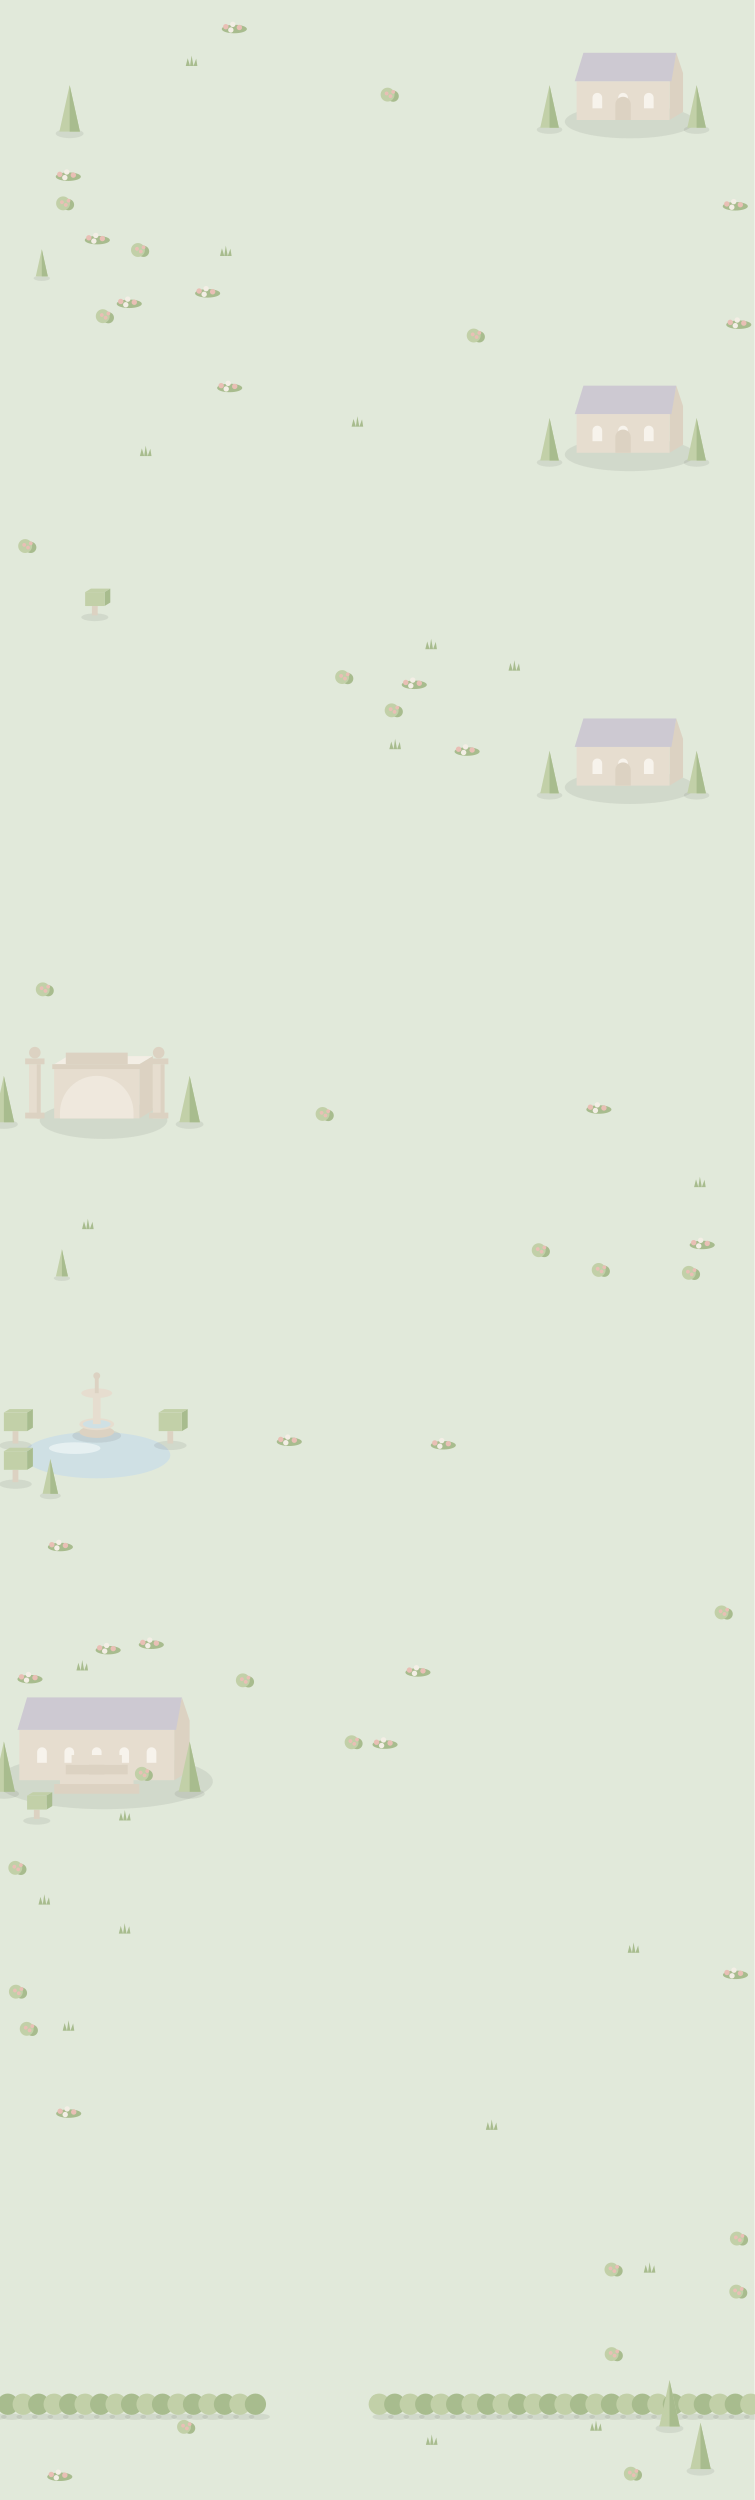
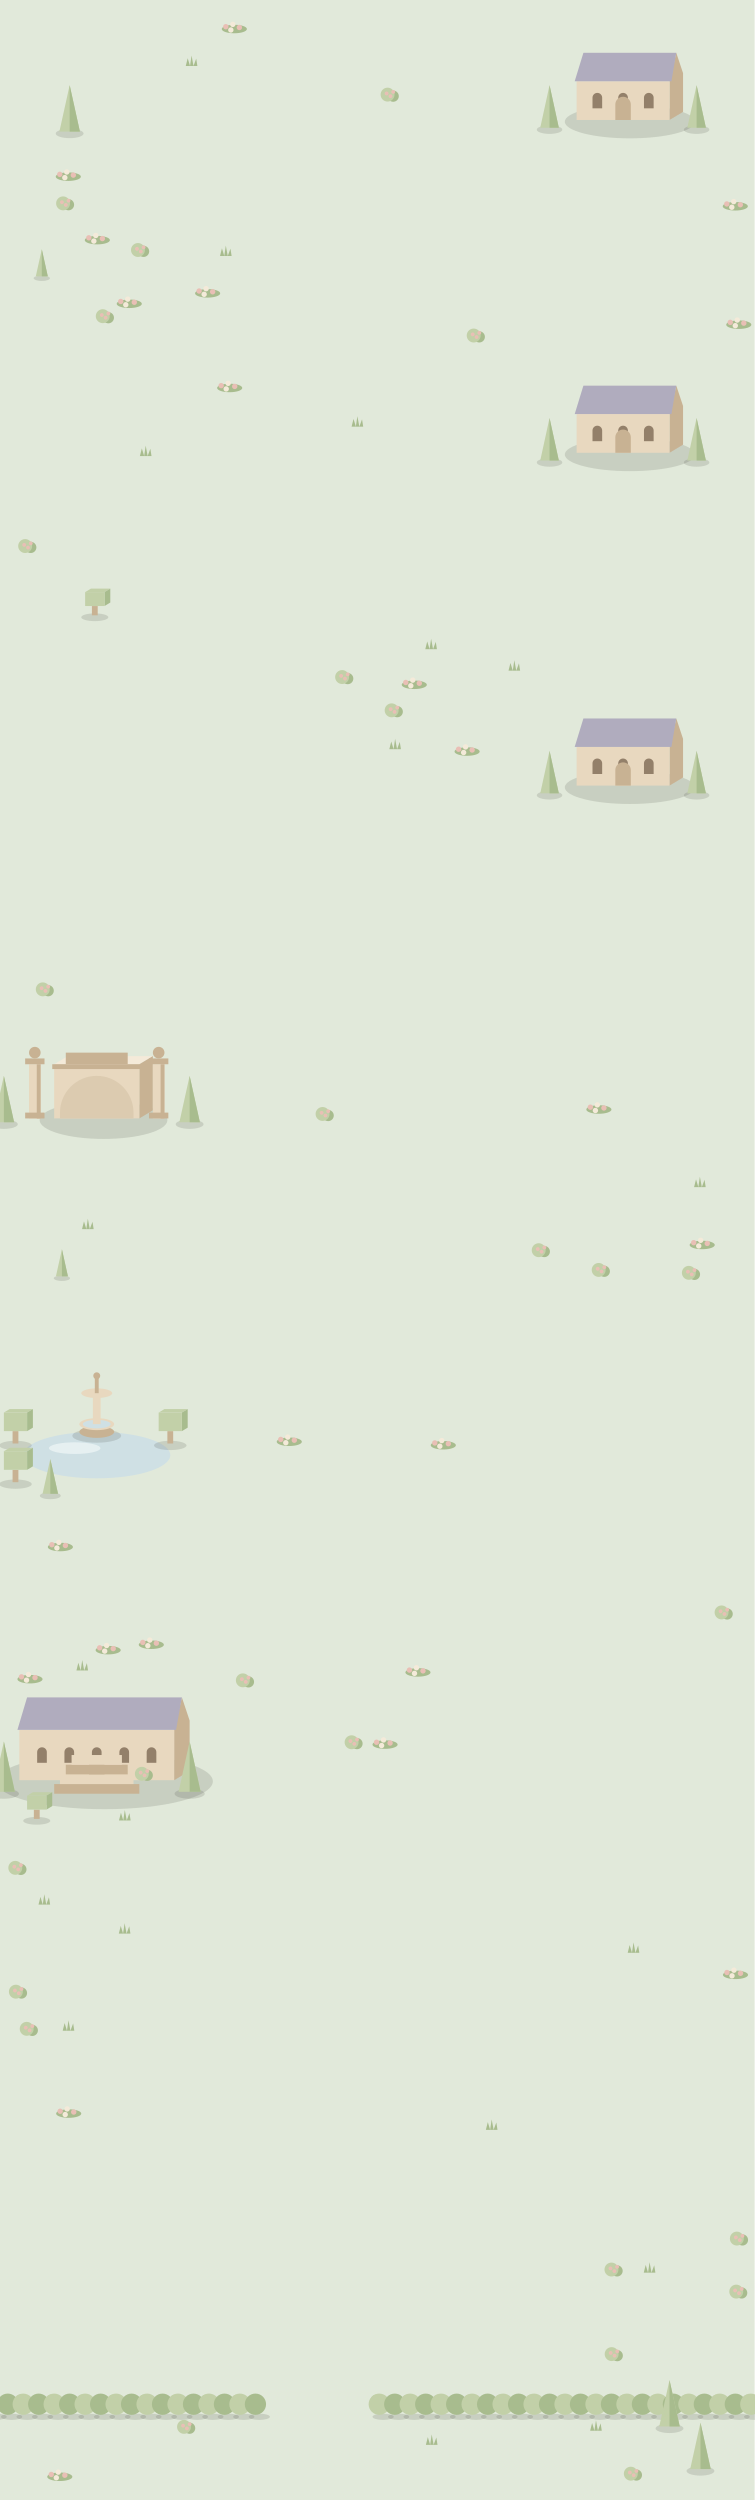
<svg xmlns="http://www.w3.org/2000/svg" viewBox="0 0 390 1292" width="390" height="1292" preserveAspectRatio="none" data-points="248,974 262,802 240,630 152,458 142,286 158,114" data-free="76.4,20.2 110.2,35.1 218.7,40.1 99.5,67.1 201.9,69.6 248.4,68.1 71,128.4 49.2,165 104.2,158.5 191.4,164.5 253,162.9 306.1,170.4 358.3,159.6 13.4,217 71.3,202.4 228.2,215.9 336.3,220.5 34.2,251.3 206.3,357.5 258.1,340.8 185.5,408.9 229.2,403.8 338.4,407.6 11.5,482.8 67.1,488.3 124.5,500.3 158.1,541.8 273.1,578.2 325.2,592.9 300.1,632.5 344.3,620.6 281.1,664.9 327.8,664.9 33.1,804 10,864.7 72.7,865.1 115.1,869.9 171.5,862 222.5,851.7 147.2,897.4 195.9,894.3 10,958.3 37,985.3 360.3,1002.1 36.7,1084.2 152.2,1090.4 21.6,1141.8 360.2,1172.3 324.5,1234.7 45.4,1268.5 101.7,1281.8 209.4,1274.7 255.8,1266.4 310.5,1278.4" data-glints="">
-   <style>.tint{fill:#e1e9da}.k-stone-far{fill:#efe8dd}.s-k-stone-far{stroke:#efe8dd}.k-stone-front{fill:#e6ddcf}.s-k-stone-front{stroke:#e6ddcf}.k-stone-side{fill:#dcd2c2}.s-k-stone-side{stroke:#dcd2c2}.k-stone-top{fill:#f3eee5}.s-k-stone-top{stroke:#f3eee5}.k-window{fill:#f7f3ec}.s-k-window{stroke:#f7f3ec}.k-tile{fill:#d9ae8e}.s-k-tile{stroke:#d9ae8e}.k-tile-2{fill:#c8957a}.s-k-tile-2{stroke:#c8957a}.k-slate{fill:#cdc9d2}.s-k-slate{stroke:#cdc9d2}.k-slate-2{fill:#b6b1bd}.s-k-slate-2{stroke:#b6b1bd}.k-leaf{fill:#c2d0a8}.s-k-leaf{stroke:#c2d0a8}.k-leaf-2{fill:#a8bc8e}.s-k-leaf-2{stroke:#a8bc8e}.k-water{fill:#cfe0e4}.s-k-water{stroke:#cfe0e4}.k-water-2{fill:#e9f2f3}.s-k-water-2{stroke:#e9f2f3}.k-shade{fill:rgba(35, 32, 28, .08)}.s-k-shade{stroke:rgba(35, 32, 28, .08)}.k-fruit{fill:#e9b97c}.s-k-fruit{stroke:#e9b97c}.k-hay{fill:#e6d9b8}.s-k-hay{stroke:#e6d9b8}.k-hay-2{fill:#d9c9a3}.s-k-hay-2{stroke:#d9c9a3}.k-field{fill:#e3d8ac}.s-k-field{stroke:#e3d8ac}.k-field-2{fill:#d4c694}.s-k-field-2{stroke:#d4c694}.k-crop{fill:#e9dba0}.s-k-crop{stroke:#e9dba0}.k-crop-2{fill:#d9c884}.s-k-crop-2{stroke:#d9c884}.k-gold{fill:#e2c25e}.s-k-gold{stroke:#e2c25e}.k-gold-2{fill:#ebd38a}.s-k-gold-2{stroke:#ebd38a}.k-awning{fill:#e7c98a}.s-k-awning{stroke:#e7c98a}.k-bloom{fill:#e9bfb5}.s-k-bloom{stroke:#e9bfb5}@media(prefers-color-scheme:dark){.tint{fill:#20261f}.k-stone-far{fill:#2c2721}.s-k-stone-far{stroke:#2c2721}.k-stone-front{fill:#373129}.s-k-stone-front{stroke:#373129}.k-stone-side{fill:#2d2823}.s-k-stone-side{stroke:#2d2823}.k-stone-top{fill:#433c33}.s-k-stone-top{stroke:#433c33}.k-window{fill:#8b7146}.s-k-window{stroke:#8b7146}.k-tile{fill:#5c4136}.s-k-tile{stroke:#5c4136}.k-tile-2{fill:#4b342b}.s-k-tile-2{stroke:#4b342b}.k-slate{fill:#3c3b42}.s-k-slate{stroke:#3c3b42}.k-slate-2{fill:#2f2e35}.s-k-slate-2{stroke:#2f2e35}.k-leaf{fill:#3f4b34}.s-k-leaf{stroke:#3f4b34}.k-leaf-2{fill:#33402a}.s-k-leaf-2{stroke:#33402a}.k-water{fill:#2a3a40}.s-k-water{stroke:#2a3a40}.k-water-2{fill:#354850}.s-k-water-2{stroke:#354850}.k-shade{fill:rgba(0, 0, 0, .28)}.s-k-shade{stroke:rgba(0, 0, 0, .28)}.k-fruit{fill:#8c6a44}.s-k-fruit{stroke:#8c6a44}.k-hay{fill:#58492f}.s-k-hay{stroke:#58492f}.k-hay-2{fill:#4a3d28}.s-k-hay-2{stroke:#4a3d28}.k-field{fill:#4a4430}.s-k-field{stroke:#4a4430}.k-field-2{fill:#403a27}.s-k-field-2{stroke:#403a27}.k-crop{fill:#55502f}.s-k-crop{stroke:#55502f}.k-crop-2{fill:#4a4528}.s-k-crop-2{stroke:#4a4528}.k-gold{fill:#8f7430}.s-k-gold{stroke:#8f7430}.k-gold-2{fill:#a3863c}.s-k-gold-2{stroke:#a3863c}.k-awning{fill:#7a6236}.s-k-awning{stroke:#7a6236}.k-bloom{fill:#7e5a52}.s-k-bloom{stroke:#7e5a52}}</style>
+   <style>.tint{fill:#e1e9da}.k-stone-far{fill:#dccbb0}.s-k-stone-far{stroke:#dccbb0}.k-stone-front{fill:#e8d8bf}.s-k-stone-front{stroke:#e8d8bf}.k-stone-side{fill:#c8b293}.s-k-stone-side{stroke:#c8b293}.k-stone-top{fill:#f4ead9}.s-k-stone-top{stroke:#f4ead9}.k-window{fill:#93806a}.s-k-window{stroke:#93806a}.k-tile{fill:#d98f69}.s-k-tile{stroke:#d98f69}.k-tile-2{fill:#b96f4f}.s-k-tile-2{stroke:#b96f4f}.k-slate{fill:#b0acbe}.s-k-slate{stroke:#b0acbe}.k-slate-2{fill:#938ea3}.s-k-slate-2{stroke:#938ea3}.k-leaf{fill:#c2d0a8}.s-k-leaf{stroke:#c2d0a8}.k-leaf-2{fill:#a8bc8e}.s-k-leaf-2{stroke:#a8bc8e}.k-water{fill:#cfe0e4}.s-k-water{stroke:#cfe0e4}.k-water-2{fill:#e9f2f3}.s-k-water-2{stroke:#e9f2f3}.k-shade{fill:rgba(35, 32, 28, .13)}.s-k-shade{stroke:rgba(35, 32, 28, .13)}.k-fruit{fill:#e9b97c}.s-k-fruit{stroke:#e9b97c}.k-hay{fill:#e6d9b8}.s-k-hay{stroke:#e6d9b8}.k-hay-2{fill:#d9c9a3}.s-k-hay-2{stroke:#d9c9a3}.k-field{fill:#e3d8ac}.s-k-field{stroke:#e3d8ac}.k-field-2{fill:#d4c694}.s-k-field-2{stroke:#d4c694}.k-crop{fill:#e9dba0}.s-k-crop{stroke:#e9dba0}.k-crop-2{fill:#d9c884}.s-k-crop-2{stroke:#d9c884}.k-gold{fill:#e2c25e}.s-k-gold{stroke:#e2c25e}.k-gold-2{fill:#ebd38a}.s-k-gold-2{stroke:#ebd38a}.k-awning{fill:#e7c98a}.s-k-awning{stroke:#e7c98a}.k-bloom{fill:#e9bfb5}.s-k-bloom{stroke:#e9bfb5}@media(prefers-color-scheme:dark){.tint{fill:#20261f}.k-stone-far{fill:#2c2721}.s-k-stone-far{stroke:#2c2721}.k-stone-front{fill:#373129}.s-k-stone-front{stroke:#373129}.k-stone-side{fill:#2d2823}.s-k-stone-side{stroke:#2d2823}.k-stone-top{fill:#433c33}.s-k-stone-top{stroke:#433c33}.k-window{fill:#8b7146}.s-k-window{stroke:#8b7146}.k-tile{fill:#5c4136}.s-k-tile{stroke:#5c4136}.k-tile-2{fill:#4b342b}.s-k-tile-2{stroke:#4b342b}.k-slate{fill:#3c3b42}.s-k-slate{stroke:#3c3b42}.k-slate-2{fill:#2f2e35}.s-k-slate-2{stroke:#2f2e35}.k-leaf{fill:#3f4b34}.s-k-leaf{stroke:#3f4b34}.k-leaf-2{fill:#33402a}.s-k-leaf-2{stroke:#33402a}.k-water{fill:#2a3a40}.s-k-water{stroke:#2a3a40}.k-water-2{fill:#354850}.s-k-water-2{stroke:#354850}.k-shade{fill:rgba(0, 0, 0, .28)}.s-k-shade{stroke:rgba(0, 0, 0, .28)}.k-fruit{fill:#8c6a44}.s-k-fruit{stroke:#8c6a44}.k-hay{fill:#58492f}.s-k-hay{stroke:#58492f}.k-hay-2{fill:#4a3d28}.s-k-hay-2{stroke:#4a3d28}.k-field{fill:#4a4430}.s-k-field{stroke:#4a4430}.k-field-2{fill:#403a27}.s-k-field-2{stroke:#403a27}.k-crop{fill:#55502f}.s-k-crop{stroke:#55502f}.k-crop-2{fill:#4a4528}.s-k-crop-2{stroke:#4a4528}.k-gold{fill:#8f7430}.s-k-gold{stroke:#8f7430}.k-gold-2{fill:#a3863c}.s-k-gold-2{stroke:#a3863c}.k-awning{fill:#7a6236}.s-k-awning{stroke:#7a6236}.k-bloom{fill:#7e5a52}.s-k-bloom{stroke:#7e5a52}}</style>
  <rect x="0" y="0" width="390" height="1292" class="tint" />
  <ellipse cx="121.1" cy="15" rx="6.5" ry="2.2" class="k-leaf-2" />
  <circle cx="116.7" cy="13.8" r="1.4" class="k-bloom" />
  <circle cx="120.3" cy="12.6" r="1.4" class="k-stone-top" />
  <circle cx="123.7" cy="14.2" r="1.4" class="k-bloom" />
  <circle cx="119.3" cy="15.5" r="1.4" class="k-stone-top" />
  <path d="M96 34.1L97 30.1L98.2 34.1L99 28.7L100 34.1L101.4 30.3L102 34.1Z" class="k-leaf-2" />
  <circle cx="203.2" cy="49.7" r="2.9" class="k-leaf-2" />
  <circle cx="200.3" cy="48.9" r="3.6" class="k-leaf" />
  <circle cx="199.8" cy="48.3" r="1" class="k-bloom" />
  <circle cx="203.2" cy="47.5" r="1" class="k-bloom" />
  <circle cx="201.8" cy="49.7" r="1" class="k-bloom" />
  <ellipse cx="325.5" cy="62.9" rx="33.6" ry="8.6" class="k-shade" />
  <path d="M346 62 L346 42 L349.5 27.3 L353 37.8 L353 57.8Z" class="k-stone-side" />
  <rect x="298" y="42" width="48" height="20" class="k-stone-front" />
  <path d="M297 42 L347 42 L349.5 27.3 L301.5 27.3Z" class="k-slate" />
  <path d="M306.2 56V50.5a2.5 2.5 0 0 1 5 0V56Z" data-lamp="" class="k-window" />
  <path d="M319.5 56V50.5a2.5 2.5 0 0 1 5 0V56Z" data-lamp="" class="k-window" />
  <path d="M332.8 56V50.5a2.5 2.5 0 0 1 5 0V56Z" data-lamp="" class="k-window" />
  <path d="M318 62V54a4 4 0 0 1 8 0V62Z" class="k-stone-side" />
  <g data-sway="284">
    <ellipse cx="284" cy="67" rx="6.6" ry="2.2" class="k-shade" />
    <path d="M279.2 66 L284 44 L288.8 66Z" class="k-leaf" />
    <path d="M284 66 L284 44 L288.8 66Z" class="k-leaf-2" />
  </g>
  <g data-sway="360">
    <ellipse cx="360" cy="67" rx="6.6" ry="2.2" class="k-shade" />
    <path d="M355.2 66 L360 44 L364.8 66Z" class="k-leaf" />
    <path d="M360 66 L360 44 L364.8 66Z" class="k-leaf-2" />
  </g>
  <g data-sway="36">
    <ellipse cx="36" cy="69" rx="7.2" ry="2.4" class="k-shade" />
    <path d="M30.7 68 L36 44 L41.3 68Z" class="k-leaf" />
    <path d="M36 68 L36 44 L41.3 68Z" class="k-leaf-2" />
  </g>
  <ellipse cx="35.3" cy="91.3" rx="6.5" ry="2.2" class="k-leaf-2" />
  <circle cx="30.9" cy="90.1" r="1.4" class="k-bloom" />
  <circle cx="34.5" cy="88.9" r="1.4" class="k-stone-top" />
  <circle cx="37.9" cy="90.5" r="1.4" class="k-bloom" />
  <circle cx="33.5" cy="91.8" r="1.4" class="k-stone-top" />
  <ellipse cx="380" cy="106.6" rx="6.5" ry="2.2" class="k-leaf-2" />
  <circle cx="375.6" cy="105.4" r="1.4" class="k-bloom" />
  <circle cx="379.2" cy="104.2" r="1.4" class="k-stone-top" />
  <circle cx="382.6" cy="105.8" r="1.4" class="k-bloom" />
  <circle cx="378.2" cy="107.1" r="1.4" class="k-stone-top" />
  <circle cx="35.4" cy="105.8" r="2.9" class="k-leaf-2" />
  <circle cx="32.6" cy="105.1" r="3.6" class="k-leaf" />
  <circle cx="32" cy="104.5" r="1" class="k-bloom" />
  <circle cx="35.4" cy="103.7" r="1" class="k-bloom" />
  <circle cx="34" cy="105.9" r="1" class="k-bloom" />
  <ellipse cx="50.3" cy="124.1" rx="6.5" ry="2.2" class="k-leaf-2" />
  <circle cx="45.9" cy="122.9" r="1.4" class="k-bloom" />
  <circle cx="49.5" cy="121.7" r="1.4" class="k-stone-top" />
  <circle cx="52.9" cy="123.3" r="1.4" class="k-bloom" />
  <circle cx="48.5" cy="124.6" r="1.4" class="k-stone-top" />
  <path d="M113.7 132.3L114.7 128.3L115.9 132.3L116.7 126.9L117.7 132.3L119.1 128.5L119.7 132.3Z" class="k-leaf-2" />
  <circle cx="74.2" cy="129.9" r="2.9" class="k-leaf-2" />
  <circle cx="71.3" cy="129.2" r="3.6" class="k-leaf" />
  <circle cx="70.8" cy="128.6" r="1" class="k-bloom" />
  <circle cx="74.2" cy="127.8" r="1" class="k-bloom" />
  <circle cx="72.8" cy="130" r="1" class="k-bloom" />
  <g data-sway="21.6">
    <ellipse cx="21.6" cy="143.8" rx="4.2" ry="1.4" class="k-shade" />
    <path d="M18.5 142.8 L21.6 128.8 L24.7 142.8Z" class="k-leaf" />
    <path d="M21.6 142.8 L21.6 128.8 L24.7 142.8Z" class="k-leaf-2" />
  </g>
  <ellipse cx="107.3" cy="151.6" rx="6.5" ry="2.2" class="k-leaf-2" />
  <circle cx="102.9" cy="150.4" r="1.4" class="k-bloom" />
  <circle cx="106.5" cy="149.2" r="1.4" class="k-stone-top" />
  <circle cx="109.9" cy="150.8" r="1.4" class="k-bloom" />
  <circle cx="105.5" cy="152.1" r="1.4" class="k-stone-top" />
  <ellipse cx="66.8" cy="157" rx="6.5" ry="2.2" class="k-leaf-2" />
  <circle cx="62.4" cy="155.8" r="1.4" class="k-bloom" />
  <circle cx="66" cy="154.6" r="1.4" class="k-stone-top" />
  <circle cx="69.4" cy="156.2" r="1.4" class="k-bloom" />
  <circle cx="65" cy="157.5" r="1.4" class="k-stone-top" />
  <circle cx="56" cy="164.2" r="2.9" class="k-leaf-2" />
  <circle cx="53.1" cy="163.4" r="3.6" class="k-leaf" />
  <circle cx="52.6" cy="162.8" r="1" class="k-bloom" />
  <circle cx="56" cy="162" r="1" class="k-bloom" />
  <circle cx="54.6" cy="164.2" r="1" class="k-bloom" />
  <ellipse cx="381.8" cy="167.8" rx="6.5" ry="2.2" class="k-leaf-2" />
  <circle cx="377.4" cy="166.6" r="1.4" class="k-bloom" />
  <circle cx="381" cy="165.4" r="1.4" class="k-stone-top" />
  <circle cx="384.4" cy="167" r="1.4" class="k-bloom" />
  <circle cx="380" cy="168.3" r="1.4" class="k-stone-top" />
  <circle cx="247.7" cy="174.1" r="2.9" class="k-leaf-2" />
  <circle cx="244.8" cy="173.4" r="3.6" class="k-leaf" />
  <circle cx="244.3" cy="172.8" r="1" class="k-bloom" />
  <circle cx="247.7" cy="172" r="1" class="k-bloom" />
  <circle cx="246.3" cy="174.2" r="1" class="k-bloom" />
  <ellipse cx="118.7" cy="200.5" rx="6.5" ry="2.2" class="k-leaf-2" />
  <circle cx="114.3" cy="199.3" r="1.4" class="k-bloom" />
  <circle cx="117.9" cy="198.1" r="1.4" class="k-stone-top" />
  <circle cx="121.3" cy="199.7" r="1.4" class="k-bloom" />
  <circle cx="116.9" cy="201" r="1.4" class="k-stone-top" />
  <path d="M181.7 220.5L182.7 216.5L183.9 220.5L184.7 215.1L185.7 220.5L187.1 216.7L187.7 220.5Z" class="k-leaf-2" />
  <ellipse cx="325.5" cy="234.9" rx="33.6" ry="8.6" class="k-shade" />
  <path d="M346 234 L346 214 L349.5 199.3 L353 209.8 L353 229.8Z" class="k-stone-side" />
  <rect x="298" y="214" width="48" height="20" class="k-stone-front" />
  <path d="M297 214 L347 214 L349.5 199.3 L301.5 199.3Z" class="k-slate" />
  <path d="M306.2 228V222.5a2.5 2.5 0 0 1 5 0V228Z" data-lamp="" class="k-window" />
  <path d="M319.5 228V222.5a2.5 2.5 0 0 1 5 0V228Z" data-lamp="" class="k-window" />
  <path d="M332.8 228V222.5a2.5 2.5 0 0 1 5 0V228Z" data-lamp="" class="k-window" />
  <path d="M318 234V226a4 4 0 0 1 8 0V234Z" class="k-stone-side" />
  <path d="M72.3 235.7L73.3 231.7L74.5 235.7L75.3 230.3L76.3 235.7L77.7 231.9L78.3 235.7Z" class="k-leaf-2" />
  <g data-sway="284">
    <ellipse cx="284" cy="239" rx="6.6" ry="2.2" class="k-shade" />
    <path d="M279.2 238 L284 216 L288.8 238Z" class="k-leaf" />
    <path d="M284 238 L284 216 L288.8 238Z" class="k-leaf-2" />
  </g>
  <g data-sway="360">
    <ellipse cx="360" cy="239" rx="6.6" ry="2.2" class="k-shade" />
    <path d="M355.2 238 L360 216 L364.8 238Z" class="k-leaf" />
    <path d="M360 238 L360 216 L364.8 238Z" class="k-leaf-2" />
  </g>
  <circle cx="15.9" cy="282.9" r="2.9" class="k-leaf-2" />
  <circle cx="13" cy="282.2" r="3.6" class="k-leaf" />
  <circle cx="12.5" cy="281.6" r="1" class="k-bloom" />
  <circle cx="15.9" cy="280.8" r="1" class="k-bloom" />
  <circle cx="14.5" cy="283" r="1" class="k-bloom" />
  <ellipse cx="49" cy="319" rx="7" ry="2" class="k-shade" />
  <rect x="47.5" y="313.2" width="3" height="4.8" class="k-stone-side" />
  <path d="M44 306 L54 306 L57 304.2 L47 304.2Z" class="k-leaf" />
  <path d="M54 313.2 L54 306 L57 304.2 L57 311.4Z" class="k-leaf-2" />
  <rect x="44" y="306" width="10" height="7.2" class="k-leaf" />
  <path d="M219.8 335.5L220.8 331.5L222 335.5L222.8 330.1L223.8 335.5L225.2 331.7L225.8 335.5Z" class="k-leaf-2" />
  <path d="M262.8 346.6L263.8 342.6L265 346.6L265.8 341.2L266.8 346.6L268.2 342.8L268.8 346.6Z" class="k-leaf-2" />
  <circle cx="179.7" cy="350.7" r="2.9" class="k-leaf-2" />
  <circle cx="176.8" cy="349.9" r="3.6" class="k-leaf" />
  <circle cx="176.3" cy="349.3" r="1" class="k-bloom" />
  <circle cx="179.7" cy="348.5" r="1" class="k-bloom" />
  <circle cx="178.3" cy="350.7" r="1" class="k-bloom" />
  <ellipse cx="214.1" cy="353.9" rx="6.5" ry="2.2" class="k-leaf-2" />
  <circle cx="209.7" cy="352.7" r="1.4" class="k-bloom" />
  <circle cx="213.3" cy="351.5" r="1.4" class="k-stone-top" />
  <circle cx="216.7" cy="353.1" r="1.4" class="k-bloom" />
  <circle cx="212.3" cy="354.4" r="1.4" class="k-stone-top" />
  <circle cx="205.3" cy="367.8" r="2.9" class="k-leaf-2" />
  <circle cx="202.4" cy="367.1" r="3.6" class="k-leaf" />
  <circle cx="201.9" cy="366.5" r="1" class="k-bloom" />
  <circle cx="205.3" cy="365.7" r="1" class="k-bloom" />
  <circle cx="203.9" cy="367.9" r="1" class="k-bloom" />
  <path d="M201.2 387.2L202.2 383.2L203.4 387.2L204.2 381.8L205.2 387.2L206.6 383.4L207.2 387.2Z" class="k-leaf-2" />
  <ellipse cx="241.4" cy="388.4" rx="6.5" ry="2.2" class="k-leaf-2" />
  <circle cx="237" cy="387.2" r="1.4" class="k-bloom" />
  <circle cx="240.6" cy="386" r="1.4" class="k-stone-top" />
  <circle cx="244" cy="387.6" r="1.4" class="k-bloom" />
  <circle cx="239.6" cy="388.9" r="1.4" class="k-stone-top" />
  <ellipse cx="325.5" cy="406.9" rx="33.6" ry="8.6" class="k-shade" />
  <path d="M346 406 L346 386 L349.5 371.3 L353 381.8 L353 401.8Z" class="k-stone-side" />
  <rect x="298" y="386" width="48" height="20" class="k-stone-front" />
  <path d="M297 386 L347 386 L349.5 371.3 L301.5 371.3Z" class="k-slate" />
  <path d="M306.2 400V394.5a2.5 2.5 0 0 1 5 0V400Z" data-lamp="" class="k-window" />
  <path d="M319.5 400V394.5a2.5 2.5 0 0 1 5 0V400Z" data-lamp="" class="k-window" />
  <path d="M332.8 400V394.5a2.5 2.5 0 0 1 5 0V400Z" data-lamp="" class="k-window" />
  <path d="M318 406V398a4 4 0 0 1 8 0V406Z" class="k-stone-side" />
  <g data-sway="284">
    <ellipse cx="284" cy="411" rx="6.6" ry="2.2" class="k-shade" />
    <path d="M279.2 410 L284 388 L288.8 410Z" class="k-leaf" />
    <path d="M284 410 L284 388 L288.8 410Z" class="k-leaf-2" />
  </g>
  <g data-sway="360">
    <ellipse cx="360" cy="411" rx="6.6" ry="2.2" class="k-shade" />
    <path d="M355.2 410 L360 388 L364.8 410Z" class="k-leaf" />
    <path d="M360 410 L360 388 L364.8 410Z" class="k-leaf-2" />
  </g>
  <circle cx="24.9" cy="512" r="2.9" class="k-leaf-2" />
  <circle cx="22.1" cy="511.3" r="3.6" class="k-leaf" />
  <circle cx="21.5" cy="510.7" r="1" class="k-bloom" />
  <circle cx="24.9" cy="509.9" r="1" class="k-bloom" />
  <circle cx="23.5" cy="512.1" r="1" class="k-bloom" />
  <ellipse cx="309.5" cy="573.4" rx="6.5" ry="2.2" class="k-leaf-2" />
  <circle cx="305.1" cy="572.2" r="1.4" class="k-bloom" />
  <circle cx="308.7" cy="571" r="1.4" class="k-stone-top" />
  <circle cx="312.1" cy="572.6" r="1.4" class="k-bloom" />
  <circle cx="307.7" cy="573.9" r="1.4" class="k-stone-top" />
  <ellipse cx="53.5" cy="578.9" rx="33" ry="9.7" class="k-shade" />
  <path d="M28 550 L72 550 L79 545.8 L35 545.8Z" class="k-stone-top" />
  <path d="M72 578 L72 550 L79 545.8 L79 573.8Z" class="k-stone-side" />
  <rect x="28" y="550" width="44" height="28" class="k-stone-front" />
  <rect x="27" y="550" width="46" height="2.5" class="k-stone-side" />
  <path d="M31 578V575A19 19 0 0 1 69 575V578Z" class="k-stone-far" />
  <rect x="15" y="550" width="6" height="28" class="k-stone-front" />
  <rect x="19" y="550" width="2" height="28" class="k-stone-side" />
  <rect x="13" y="547" width="10" height="3" class="k-stone-side" />
  <rect x="13" y="575" width="10" height="3" class="k-stone-side" />
  <circle cx="18" cy="544" r="3" class="k-stone-side" />
  <rect x="79" y="550" width="6" height="28" class="k-stone-front" />
  <rect x="83" y="550" width="2" height="28" class="k-stone-side" />
  <rect x="77" y="547" width="10" height="3" class="k-stone-side" />
  <rect x="77" y="575" width="10" height="3" class="k-stone-side" />
  <circle cx="82" cy="544" r="3" class="k-stone-side" />
  <rect x="34" y="544" width="32" height="6" class="k-stone-side" />
  <circle cx="169.6" cy="576.5" r="2.9" class="k-leaf-2" />
  <circle cx="166.7" cy="575.7" r="3.6" class="k-leaf" />
  <circle cx="166.2" cy="575.1" r="1" class="k-bloom" />
  <circle cx="169.6" cy="574.3" r="1" class="k-bloom" />
  <circle cx="168.2" cy="576.5" r="1" class="k-bloom" />
  <g data-sway="2">
    <ellipse cx="2" cy="581" rx="7.2" ry="2.4" class="k-shade" />
    <path d="M-3.3 580 L2 556 L7.3 580Z" class="k-leaf" />
    <path d="M2 580 L2 556 L7.3 580Z" class="k-leaf-2" />
  </g>
  <g data-sway="98">
    <ellipse cx="98" cy="581" rx="7.2" ry="2.4" class="k-shade" />
    <path d="M92.7 580 L98 556 L103.3 580Z" class="k-leaf" />
    <path d="M98 580 L98 556 L103.3 580Z" class="k-leaf-2" />
  </g>
  <path d="M358.7 613.5L359.7 609.5L360.9 613.5L361.7 608.1L362.7 613.5L364.1 609.7L364.7 613.5Z" class="k-leaf-2" />
  <path d="M42.4 635.2L43.4 631.2L44.6 635.2L45.4 629.8L46.4 635.2L47.8 631.4L48.4 635.2Z" class="k-leaf-2" />
  <ellipse cx="362.9" cy="643.4" rx="6.5" ry="2.2" class="k-leaf-2" />
  <circle cx="358.5" cy="642.2" r="1.4" class="k-bloom" />
  <circle cx="362.1" cy="641" r="1.4" class="k-stone-top" />
  <circle cx="365.5" cy="642.6" r="1.4" class="k-bloom" />
  <circle cx="361.1" cy="643.9" r="1.4" class="k-stone-top" />
  <circle cx="281.3" cy="646.8" r="2.9" class="k-leaf-2" />
  <circle cx="278.4" cy="646.1" r="3.6" class="k-leaf" />
  <circle cx="277.9" cy="645.5" r="1" class="k-bloom" />
  <circle cx="281.3" cy="644.7" r="1" class="k-bloom" />
  <circle cx="279.9" cy="646.9" r="1" class="k-bloom" />
  <g data-sway="32">
    <ellipse cx="32" cy="660.6" rx="4.2" ry="1.4" class="k-shade" />
    <path d="M28.9 659.6 L32 645.6 L35.1 659.6Z" class="k-leaf" />
    <path d="M32 659.6 L32 645.6 L35.1 659.6Z" class="k-leaf-2" />
  </g>
  <circle cx="312.3" cy="657" r="2.9" class="k-leaf-2" />
  <circle cx="309.4" cy="656.3" r="3.6" class="k-leaf" />
  <circle cx="308.9" cy="655.7" r="1" class="k-bloom" />
  <circle cx="312.3" cy="654.9" r="1" class="k-bloom" />
  <circle cx="310.9" cy="657.1" r="1" class="k-bloom" />
  <circle cx="358.9" cy="658.6" r="2.9" class="k-leaf-2" />
  <circle cx="356" cy="657.8" r="3.6" class="k-leaf" />
  <circle cx="355.5" cy="657.2" r="1" class="k-bloom" />
  <circle cx="358.9" cy="656.4" r="1" class="k-bloom" />
  <circle cx="357.5" cy="658.6" r="1" class="k-bloom" />
  <g data-lake="50 752 38 12">
    <ellipse cx="50" cy="752" rx="38" ry="12" class="k-water" />
    <ellipse data-flow="" cx="38.6" cy="748.4" rx="13.3" ry="3" class="k-water-2" opacity="0.9" />
  </g>
  <ellipse cx="50" cy="742" rx="12.6" ry="3.6" class="k-shade" />
  <ellipse cx="50" cy="740" rx="9" ry="3.1" class="k-stone-side" />
  <ellipse cx="50" cy="736" rx="9" ry="3.1" class="k-stone-front" />
  <ellipse cx="50" cy="736" rx="7.2" ry="2.2" class="k-water" />
  <rect x="48" y="720" width="4" height="16" class="k-stone-front" />
  <ellipse cx="50" cy="720" rx="8" ry="2.5" class="k-stone-front" />
  <rect x="49" y="712" width="2" height="8" class="k-stone-side" />
  <circle cx="50" cy="711" r="1.8" class="k-stone-side" />
  <ellipse cx="149.5" cy="745.1" rx="6.5" ry="2.2" class="k-leaf-2" />
  <circle cx="145.1" cy="743.9" r="1.4" class="k-bloom" />
  <circle cx="148.7" cy="742.7" r="1.4" class="k-stone-top" />
  <circle cx="152.1" cy="744.3" r="1.4" class="k-bloom" />
  <circle cx="147.7" cy="745.6" r="1.4" class="k-stone-top" />
  <ellipse cx="8" cy="747" rx="8.4" ry="2.4" class="k-shade" />
  <rect x="6.5" y="739.6" width="3" height="6.4" class="k-stone-side" />
  <path d="M2 730 L14 730 L17 728.2 L5 728.2Z" class="k-leaf" />
  <path d="M14 739.6 L14 730 L17 728.2 L17 737.8Z" class="k-leaf-2" />
  <rect x="2" y="730" width="12" height="9.6" class="k-leaf" />
  <ellipse cx="88" cy="747" rx="8.4" ry="2.4" class="k-shade" />
  <rect x="86.5" y="739.6" width="3" height="6.4" class="k-stone-side" />
  <path d="M82 730 L94 730 L97 728.2 L85 728.2Z" class="k-leaf" />
  <path d="M94 739.6 L94 730 L97 728.2 L97 737.8Z" class="k-leaf-2" />
  <rect x="82" y="730" width="12" height="9.6" class="k-leaf" />
  <ellipse cx="229.1" cy="746.9" rx="6.5" ry="2.2" class="k-leaf-2" />
  <circle cx="224.7" cy="745.7" r="1.4" class="k-bloom" />
  <circle cx="228.3" cy="744.5" r="1.4" class="k-stone-top" />
  <circle cx="231.7" cy="746.1" r="1.4" class="k-bloom" />
  <circle cx="227.3" cy="747.4" r="1.4" class="k-stone-top" />
  <ellipse cx="8" cy="767" rx="8.4" ry="2.4" class="k-shade" />
  <rect x="6.5" y="759.6" width="3" height="6.4" class="k-stone-side" />
  <path d="M2 750 L14 750 L17 748.2 L5 748.2Z" class="k-leaf" />
  <path d="M14 759.6 L14 750 L17 748.2 L17 757.8Z" class="k-leaf-2" />
  <rect x="2" y="750" width="12" height="9.6" class="k-leaf" />
  <g data-sway="26">
    <ellipse cx="26" cy="773" rx="5.4" ry="1.8" class="k-shade" />
    <path d="M22 772 L26 754 L30 772Z" class="k-leaf" />
    <path d="M26 772 L26 754 L30 772Z" class="k-leaf-2" />
  </g>
  <ellipse cx="31.2" cy="799.5" rx="6.5" ry="2.2" class="k-leaf-2" />
  <circle cx="26.8" cy="798.3" r="1.4" class="k-bloom" />
  <circle cx="30.4" cy="797.1" r="1.4" class="k-stone-top" />
  <circle cx="33.8" cy="798.7" r="1.4" class="k-bloom" />
  <circle cx="29.4" cy="800" r="1.4" class="k-stone-top" />
  <circle cx="375.8" cy="834.1" r="2.9" class="k-leaf-2" />
  <circle cx="372.9" cy="833.3" r="3.6" class="k-leaf" />
  <circle cx="372.4" cy="832.7" r="1" class="k-bloom" />
  <circle cx="375.8" cy="831.9" r="1" class="k-bloom" />
  <circle cx="374.4" cy="834.1" r="1" class="k-bloom" />
  <ellipse cx="78.2" cy="850" rx="6.5" ry="2.2" class="k-leaf-2" />
  <circle cx="73.8" cy="848.8" r="1.4" class="k-bloom" />
  <circle cx="77.4" cy="847.6" r="1.4" class="k-stone-top" />
  <circle cx="80.8" cy="849.2" r="1.4" class="k-bloom" />
  <circle cx="76.4" cy="850.5" r="1.4" class="k-stone-top" />
  <ellipse cx="55.9" cy="852.8" rx="6.5" ry="2.2" class="k-leaf-2" />
  <circle cx="51.5" cy="851.6" r="1.4" class="k-bloom" />
  <circle cx="55.1" cy="850.4" r="1.4" class="k-stone-top" />
  <circle cx="58.5" cy="852" r="1.4" class="k-bloom" />
  <circle cx="54.1" cy="853.3" r="1.4" class="k-stone-top" />
  <path d="M39.5 863.3L40.5 859.3L41.7 863.3L42.5 857.9L43.5 863.3L44.9 859.5L45.5 863.3Z" class="k-leaf-2" />
  <ellipse cx="216" cy="864.3" rx="6.5" ry="2.2" class="k-leaf-2" />
  <circle cx="211.6" cy="863.1" r="1.4" class="k-bloom" />
  <circle cx="215.2" cy="861.9" r="1.4" class="k-stone-top" />
  <circle cx="218.6" cy="863.5" r="1.4" class="k-bloom" />
  <circle cx="214.2" cy="864.8" r="1.4" class="k-stone-top" />
  <ellipse cx="15.5" cy="867.8" rx="6.5" ry="2.2" class="k-leaf-2" />
  <circle cx="11.1" cy="866.6" r="1.4" class="k-bloom" />
  <circle cx="14.7" cy="865.4" r="1.4" class="k-stone-top" />
  <circle cx="18.1" cy="867" r="1.4" class="k-bloom" />
  <circle cx="13.7" cy="868.3" r="1.4" class="k-stone-top" />
  <circle cx="128.4" cy="869.2" r="2.9" class="k-leaf-2" />
  <circle cx="125.5" cy="868.4" r="3.6" class="k-leaf" />
  <circle cx="125" cy="867.8" r="1" class="k-bloom" />
  <circle cx="128.4" cy="867" r="1" class="k-bloom" />
  <circle cx="127" cy="869.2" r="1" class="k-bloom" />
  <ellipse cx="199" cy="901.6" rx="6.5" ry="2.2" class="k-leaf-2" />
  <circle cx="194.6" cy="900.4" r="1.4" class="k-bloom" />
  <circle cx="198.2" cy="899.2" r="1.4" class="k-stone-top" />
  <circle cx="201.6" cy="900.8" r="1.4" class="k-bloom" />
  <circle cx="197.2" cy="902.1" r="1.4" class="k-stone-top" />
  <circle cx="184.5" cy="901.1" r="2.9" class="k-leaf-2" />
  <circle cx="181.7" cy="900.4" r="3.6" class="k-leaf" />
  <circle cx="181.1" cy="899.8" r="1" class="k-bloom" />
  <circle cx="184.5" cy="899" r="1" class="k-bloom" />
  <circle cx="183.1" cy="901.2" r="1" class="k-bloom" />
  <ellipse cx="54" cy="920.6" rx="56" ry="14.4" class="k-shade" />
  <path d="M90 920 L90 894 L94 877.2 L98 889.2 L98 915.2Z" class="k-stone-side" />
  <rect x="10" y="894" width="80" height="26" class="k-stone-front" />
  <path d="M9 894 L91 894 L94 877.2 L14 877.2Z" class="k-slate" />
  <path d="M19.2 911V905.5a2.5 2.5 0 0 1 5 0V911Z" data-lamp="" class="k-window" />
  <path d="M33.3 911V905.5a2.5 2.5 0 0 1 5 0V911Z" data-lamp="" class="k-window" />
  <path d="M47.5 911V905.5a2.5 2.5 0 0 1 5 0V911Z" data-lamp="" class="k-window" />
  <path d="M61.7 911V905.5a2.5 2.5 0 0 1 5 0V911Z" data-lamp="" class="k-window" />
  <path d="M75.8 911V905.5a2.5 2.5 0 0 1 5 0V911Z" data-lamp="" class="k-window" />
  <path d="M46 920V912a4 4 0 0 1 8 0V920Z" class="k-stone-side" />
  <circle cx="76.1" cy="917.5" r="2.9" class="k-leaf-2" />
  <circle cx="73.3" cy="916.7" r="3.6" class="k-leaf" />
  <circle cx="72.7" cy="916.1" r="1" class="k-bloom" />
  <circle cx="76.1" cy="915.3" r="1" class="k-bloom" />
  <circle cx="74.7" cy="917.5" r="1" class="k-bloom" />
  <rect x="28" y="922" width="44" height="5" class="k-stone-side" />
  <rect x="31" y="917" width="38" height="5" class="k-stone-front" />
  <rect x="34" y="912" width="32" height="5" class="k-stone-side" />
  <rect x="37" y="907" width="26" height="5" class="k-stone-front" />
  <g data-sway="2">
    <ellipse cx="2" cy="927" rx="7.8" ry="2.6" class="k-shade" />
    <path d="M-3.7 926 L2 900 L7.7 926Z" class="k-leaf" />
    <path d="M2 926 L2 900 L7.7 926Z" class="k-leaf-2" />
  </g>
  <g data-sway="98">
    <ellipse cx="98" cy="927" rx="7.8" ry="2.6" class="k-shade" />
    <path d="M92.3 926 L98 900 L103.7 926Z" class="k-leaf" />
    <path d="M98 926 L98 900 L103.7 926Z" class="k-leaf-2" />
  </g>
  <ellipse cx="19" cy="941" rx="7" ry="2" class="k-shade" />
  <rect x="17.5" y="935.2" width="3" height="4.8" class="k-stone-side" />
  <path d="M14 928 L24 928 L27 926.2 L17 926.2Z" class="k-leaf" />
  <path d="M24 935.2 L24 928 L27 926.2 L27 933.4Z" class="k-leaf-2" />
  <rect x="14" y="928" width="10" height="7.2" class="k-leaf" />
  <path d="M61.5 940.8L62.5 936.8L63.7 940.8L64.5 935.4L65.5 940.8L66.9 937L67.5 940.8Z" class="k-leaf-2" />
  <circle cx="10.8" cy="966.1" r="2.9" class="k-leaf-2" />
  <circle cx="7.9" cy="965.3" r="3.6" class="k-leaf" />
  <circle cx="7.4" cy="964.7" r="1" class="k-bloom" />
  <circle cx="10.8" cy="963.9" r="1" class="k-bloom" />
  <circle cx="9.4" cy="966.1" r="1" class="k-bloom" />
  <path d="M19.9 984.3L20.9 980.3L22.1 984.3L22.9 978.9L23.9 984.3L25.3 980.5L25.9 984.3Z" class="k-leaf-2" />
  <path d="M61.4 999.3L62.4 995.3L63.6 999.3L64.4 993.9L65.4 999.3L66.8 995.5L67.4 999.3Z" class="k-leaf-2" />
  <path d="M324.4 1009.2L325.4 1005.2L326.6 1009.2L327.4 1003.8L328.4 1009.2L329.8 1005.4L330.4 1009.2Z" class="k-leaf-2" />
  <ellipse cx="380.1" cy="1020.6" rx="6.5" ry="2.2" class="k-leaf-2" />
  <circle cx="375.7" cy="1019.4" r="1.4" class="k-bloom" />
  <circle cx="379.3" cy="1018.2" r="1.4" class="k-stone-top" />
  <circle cx="382.7" cy="1019.8" r="1.4" class="k-bloom" />
  <circle cx="378.3" cy="1021.1" r="1.4" class="k-stone-top" />
  <circle cx="11.1" cy="1030" r="2.9" class="k-leaf-2" />
  <circle cx="8.2" cy="1029.3" r="3.6" class="k-leaf" />
  <circle cx="7.7" cy="1028.7" r="1" class="k-bloom" />
  <circle cx="11.1" cy="1027.9" r="1" class="k-bloom" />
  <circle cx="9.7" cy="1030.1" r="1" class="k-bloom" />
  <path d="M32.4 1049.5L33.4 1045.5L34.6 1049.5L35.4 1044.1L36.4 1049.5L37.8 1045.7L38.4 1049.5Z" class="k-leaf-2" />
  <circle cx="16.7" cy="1049.3" r="2.9" class="k-leaf-2" />
  <circle cx="13.8" cy="1048.5" r="3.6" class="k-leaf" />
  <circle cx="13.3" cy="1047.9" r="1" class="k-bloom" />
  <circle cx="16.7" cy="1047.1" r="1" class="k-bloom" />
  <circle cx="15.3" cy="1049.3" r="1" class="k-bloom" />
  <ellipse cx="35.5" cy="1092.3" rx="6.5" ry="2.2" class="k-leaf-2" />
  <circle cx="31.1" cy="1091.1" r="1.4" class="k-bloom" />
  <circle cx="34.7" cy="1089.9" r="1.4" class="k-stone-top" />
  <circle cx="38.1" cy="1091.5" r="1.4" class="k-bloom" />
  <circle cx="33.7" cy="1092.8" r="1.4" class="k-stone-top" />
  <path d="M251.1 1100.7L252.1 1096.7L253.3 1100.7L254.1 1095.3L255.1 1100.7L256.5 1096.9L257.1 1100.7Z" class="k-leaf-2" />
  <circle cx="383.7" cy="1157.6" r="2.9" class="k-leaf-2" />
  <circle cx="380.8" cy="1156.9" r="3.6" class="k-leaf" />
  <circle cx="380.3" cy="1156.3" r="1" class="k-bloom" />
  <circle cx="383.7" cy="1155.5" r="1" class="k-bloom" />
  <circle cx="382.3" cy="1157.7" r="1" class="k-bloom" />
  <path d="M332.7 1174.5L333.7 1170.5L334.9 1174.5L335.7 1169.1L336.7 1174.5L338.1 1170.7L338.7 1174.5Z" class="k-leaf-2" />
  <circle cx="318.9" cy="1173.6" r="2.9" class="k-leaf-2" />
  <circle cx="316" cy="1172.9" r="3.6" class="k-leaf" />
  <circle cx="315.5" cy="1172.3" r="1" class="k-bloom" />
  <circle cx="318.9" cy="1171.5" r="1" class="k-bloom" />
  <circle cx="317.5" cy="1173.7" r="1" class="k-bloom" />
  <circle cx="383.3" cy="1185" r="2.9" class="k-leaf-2" />
  <circle cx="380.5" cy="1184.3" r="3.6" class="k-leaf" />
  <circle cx="379.9" cy="1183.7" r="1" class="k-bloom" />
  <circle cx="383.3" cy="1182.9" r="1" class="k-bloom" />
  <circle cx="381.9" cy="1185.1" r="1" class="k-bloom" />
  <circle cx="319" cy="1217.4" r="2.9" class="k-leaf-2" />
  <circle cx="316.1" cy="1216.6" r="3.6" class="k-leaf" />
  <circle cx="315.6" cy="1216" r="1" class="k-bloom" />
  <circle cx="319" cy="1215.2" r="1" class="k-bloom" />
  <circle cx="317.6" cy="1217.4" r="1" class="k-bloom" />
  <ellipse cx="-2" cy="1249" rx="5.5" ry="1.6" class="k-shade" />
  <ellipse cx="6" cy="1249" rx="5.5" ry="1.6" class="k-shade" />
  <ellipse cx="14" cy="1249" rx="5.5" ry="1.6" class="k-shade" />
  <ellipse cx="22" cy="1249" rx="5.5" ry="1.6" class="k-shade" />
  <ellipse cx="30" cy="1249" rx="5.5" ry="1.6" class="k-shade" />
  <ellipse cx="38" cy="1249" rx="5.5" ry="1.6" class="k-shade" />
  <ellipse cx="46" cy="1249" rx="5.5" ry="1.6" class="k-shade" />
  <ellipse cx="54" cy="1249" rx="5.5" ry="1.6" class="k-shade" />
  <ellipse cx="62" cy="1249" rx="5.5" ry="1.6" class="k-shade" />
  <ellipse cx="70" cy="1249" rx="5.5" ry="1.6" class="k-shade" />
  <ellipse cx="78" cy="1249" rx="5.5" ry="1.6" class="k-shade" />
  <ellipse cx="86" cy="1249" rx="5.5" ry="1.6" class="k-shade" />
  <ellipse cx="94" cy="1249" rx="5.5" ry="1.6" class="k-shade" />
  <ellipse cx="102" cy="1249" rx="5.5" ry="1.6" class="k-shade" />
  <ellipse cx="110" cy="1249" rx="5.5" ry="1.6" class="k-shade" />
  <ellipse cx="118" cy="1249" rx="5.5" ry="1.6" class="k-shade" />
  <ellipse cx="126" cy="1249" rx="5.5" ry="1.6" class="k-shade" />
  <ellipse cx="134" cy="1249" rx="5.5" ry="1.6" class="k-shade" />
  <ellipse cx="198" cy="1249" rx="5.5" ry="1.6" class="k-shade" />
  <ellipse cx="206" cy="1249" rx="5.5" ry="1.6" class="k-shade" />
  <ellipse cx="214" cy="1249" rx="5.5" ry="1.6" class="k-shade" />
  <ellipse cx="222" cy="1249" rx="5.5" ry="1.6" class="k-shade" />
  <ellipse cx="230" cy="1249" rx="5.5" ry="1.6" class="k-shade" />
  <ellipse cx="238" cy="1249" rx="5.5" ry="1.6" class="k-shade" />
  <ellipse cx="246" cy="1249" rx="5.5" ry="1.6" class="k-shade" />
  <ellipse cx="254" cy="1249" rx="5.5" ry="1.6" class="k-shade" />
  <ellipse cx="262" cy="1249" rx="5.5" ry="1.6" class="k-shade" />
  <ellipse cx="270" cy="1249" rx="5.5" ry="1.6" class="k-shade" />
  <ellipse cx="278" cy="1249" rx="5.5" ry="1.6" class="k-shade" />
  <ellipse cx="286" cy="1249" rx="5.5" ry="1.6" class="k-shade" />
  <ellipse cx="294" cy="1249" rx="5.5" ry="1.6" class="k-shade" />
  <ellipse cx="302" cy="1249" rx="5.5" ry="1.6" class="k-shade" />
  <ellipse cx="310" cy="1249" rx="5.5" ry="1.6" class="k-shade" />
  <ellipse cx="318" cy="1249" rx="5.5" ry="1.6" class="k-shade" />
  <ellipse cx="326" cy="1249" rx="5.5" ry="1.6" class="k-shade" />
  <ellipse cx="334" cy="1249" rx="5.5" ry="1.6" class="k-shade" />
  <ellipse cx="342" cy="1249" rx="5.5" ry="1.6" class="k-shade" />
  <ellipse cx="350" cy="1249" rx="5.5" ry="1.6" class="k-shade" />
  <ellipse cx="358" cy="1249" rx="5.5" ry="1.6" class="k-shade" />
  <ellipse cx="366" cy="1249" rx="5.5" ry="1.6" class="k-shade" />
  <ellipse cx="374" cy="1249" rx="5.5" ry="1.6" class="k-shade" />
  <ellipse cx="382" cy="1249" rx="5.5" ry="1.6" class="k-shade" />
  <ellipse cx="390" cy="1249" rx="5.5" ry="1.6" class="k-shade" />
  <ellipse cx="398" cy="1249" rx="5.5" ry="1.6" class="k-shade" />
  <circle cx="-4" cy="1242.5" r="5.5" class="k-leaf" />
  <circle cx="4" cy="1242.5" r="5.5" class="k-leaf-2" />
  <circle cx="12" cy="1242.5" r="5.5" class="k-leaf" />
  <circle cx="20" cy="1242.5" r="5.5" class="k-leaf-2" />
  <circle cx="28" cy="1242.5" r="5.5" class="k-leaf" />
  <circle cx="36" cy="1242.5" r="5.5" class="k-leaf-2" />
  <circle cx="44" cy="1242.5" r="5.5" class="k-leaf" />
  <circle cx="52" cy="1242.5" r="5.5" class="k-leaf-2" />
  <circle cx="60" cy="1242.5" r="5.5" class="k-leaf" />
  <circle cx="68" cy="1242.5" r="5.5" class="k-leaf-2" />
  <circle cx="76" cy="1242.5" r="5.5" class="k-leaf" />
  <circle cx="84" cy="1242.5" r="5.5" class="k-leaf-2" />
  <circle cx="92" cy="1242.5" r="5.5" class="k-leaf" />
  <circle cx="100" cy="1242.5" r="5.5" class="k-leaf-2" />
  <circle cx="108" cy="1242.5" r="5.5" class="k-leaf" />
  <circle cx="116" cy="1242.5" r="5.5" class="k-leaf-2" />
  <circle cx="124" cy="1242.5" r="5.5" class="k-leaf" />
  <circle cx="132" cy="1242.5" r="5.5" class="k-leaf-2" />
  <circle cx="196" cy="1242.5" r="5.5" class="k-leaf" />
  <circle cx="204" cy="1242.5" r="5.5" class="k-leaf-2" />
  <circle cx="212" cy="1242.5" r="5.5" class="k-leaf" />
  <circle cx="220" cy="1242.5" r="5.5" class="k-leaf-2" />
  <circle cx="228" cy="1242.5" r="5.5" class="k-leaf" />
  <circle cx="236" cy="1242.5" r="5.5" class="k-leaf-2" />
  <circle cx="244" cy="1242.5" r="5.5" class="k-leaf" />
  <circle cx="252" cy="1242.5" r="5.5" class="k-leaf-2" />
  <circle cx="260" cy="1242.5" r="5.5" class="k-leaf" />
  <circle cx="268" cy="1242.5" r="5.5" class="k-leaf-2" />
  <circle cx="276" cy="1242.5" r="5.5" class="k-leaf" />
  <circle cx="284" cy="1242.5" r="5.5" class="k-leaf-2" />
  <circle cx="292" cy="1242.5" r="5.5" class="k-leaf" />
  <circle cx="300" cy="1242.5" r="5.5" class="k-leaf-2" />
  <circle cx="308" cy="1242.5" r="5.5" class="k-leaf" />
  <circle cx="316" cy="1242.5" r="5.5" class="k-leaf-2" />
  <circle cx="324" cy="1242.5" r="5.5" class="k-leaf" />
  <circle cx="332" cy="1242.5" r="5.5" class="k-leaf-2" />
  <circle cx="340" cy="1242.5" r="5.5" class="k-leaf" />
  <circle cx="348" cy="1242.5" r="5.5" class="k-leaf-2" />
  <circle cx="356" cy="1242.5" r="5.5" class="k-leaf" />
  <circle cx="364" cy="1242.5" r="5.5" class="k-leaf-2" />
  <circle cx="372" cy="1242.5" r="5.5" class="k-leaf" />
  <circle cx="380" cy="1242.5" r="5.5" class="k-leaf-2" />
  <circle cx="388" cy="1242.5" r="5.5" class="k-leaf" />
  <circle cx="396" cy="1242.5" r="5.5" class="k-leaf-2" />
  <circle cx="-5.5" cy="1240.5" r="3" class="k-leaf" />
  <circle cx="10.5" cy="1240.5" r="3" class="k-leaf" />
  <circle cx="26.5" cy="1240.5" r="3" class="k-leaf" />
  <circle cx="42.5" cy="1240.5" r="3" class="k-leaf" />
  <circle cx="58.5" cy="1240.5" r="3" class="k-leaf" />
  <circle cx="74.5" cy="1240.5" r="3" class="k-leaf" />
  <circle cx="90.5" cy="1240.5" r="3" class="k-leaf" />
  <circle cx="106.5" cy="1240.5" r="3" class="k-leaf" />
  <circle cx="122.5" cy="1240.5" r="3" class="k-leaf" />
  <circle cx="194.5" cy="1240.5" r="3" class="k-leaf" />
  <circle cx="210.5" cy="1240.5" r="3" class="k-leaf" />
  <circle cx="226.5" cy="1240.5" r="3" class="k-leaf" />
  <circle cx="242.5" cy="1240.5" r="3" class="k-leaf" />
  <circle cx="258.5" cy="1240.5" r="3" class="k-leaf" />
  <circle cx="274.5" cy="1240.5" r="3" class="k-leaf" />
  <circle cx="290.5" cy="1240.5" r="3" class="k-leaf" />
  <circle cx="306.5" cy="1240.5" r="3" class="k-leaf" />
  <circle cx="322.5" cy="1240.5" r="3" class="k-leaf" />
  <circle cx="338.5" cy="1240.5" r="3" class="k-leaf" />
  <circle cx="354.5" cy="1240.5" r="3" class="k-leaf" />
  <circle cx="370.5" cy="1240.5" r="3" class="k-leaf" />
  <circle cx="386.5" cy="1240.5" r="3" class="k-leaf" />
  <g data-sway="346">
    <ellipse cx="346" cy="1255" rx="7.2" ry="2.4" class="k-shade" />
    <path d="M340.7 1254 L346 1230 L351.3 1254Z" class="k-leaf" />
    <path d="M346 1254 L346 1230 L351.3 1254Z" class="k-leaf-2" />
  </g>
  <path d="M305 1256.2L306 1252.2L307.2 1256.2L308 1250.8L309 1256.2L310.4 1252.4L311 1256.2Z" class="k-leaf-2" />
  <circle cx="98" cy="1254.9" r="2.9" class="k-leaf-2" />
  <circle cx="95.1" cy="1254.2" r="3.6" class="k-leaf" />
  <circle cx="94.6" cy="1253.6" r="1" class="k-bloom" />
  <circle cx="98" cy="1252.8" r="1" class="k-bloom" />
  <circle cx="96.6" cy="1255" r="1" class="k-bloom" />
  <path d="M220.1 1263.5L221.1 1259.5L222.3 1263.5L223.1 1258.1L224.1 1263.5L225.5 1259.7L226.1 1263.5Z" class="k-leaf-2" />
  <g data-sway="362">
    <ellipse cx="362" cy="1277" rx="7.2" ry="2.4" class="k-shade" />
    <path d="M356.7 1276 L362 1252 L367.3 1276Z" class="k-leaf" />
    <path d="M362 1276 L362 1252 L367.3 1276Z" class="k-leaf-2" />
  </g>
  <ellipse cx="30.9" cy="1280" rx="6.5" ry="2.2" class="k-leaf-2" />
  <circle cx="26.5" cy="1278.8" r="1.4" class="k-bloom" />
  <circle cx="30.1" cy="1277.6" r="1.4" class="k-stone-top" />
  <circle cx="33.5" cy="1279.2" r="1.4" class="k-bloom" />
  <circle cx="29.1" cy="1280.5" r="1.4" class="k-stone-top" />
  <circle cx="328.9" cy="1279.1" r="2.9" class="k-leaf-2" />
  <circle cx="326" cy="1278.4" r="3.6" class="k-leaf" />
  <circle cx="325.5" cy="1277.8" r="1" class="k-bloom" />
  <circle cx="328.9" cy="1277" r="1" class="k-bloom" />
  <circle cx="327.5" cy="1279.2" r="1" class="k-bloom" />
</svg>
